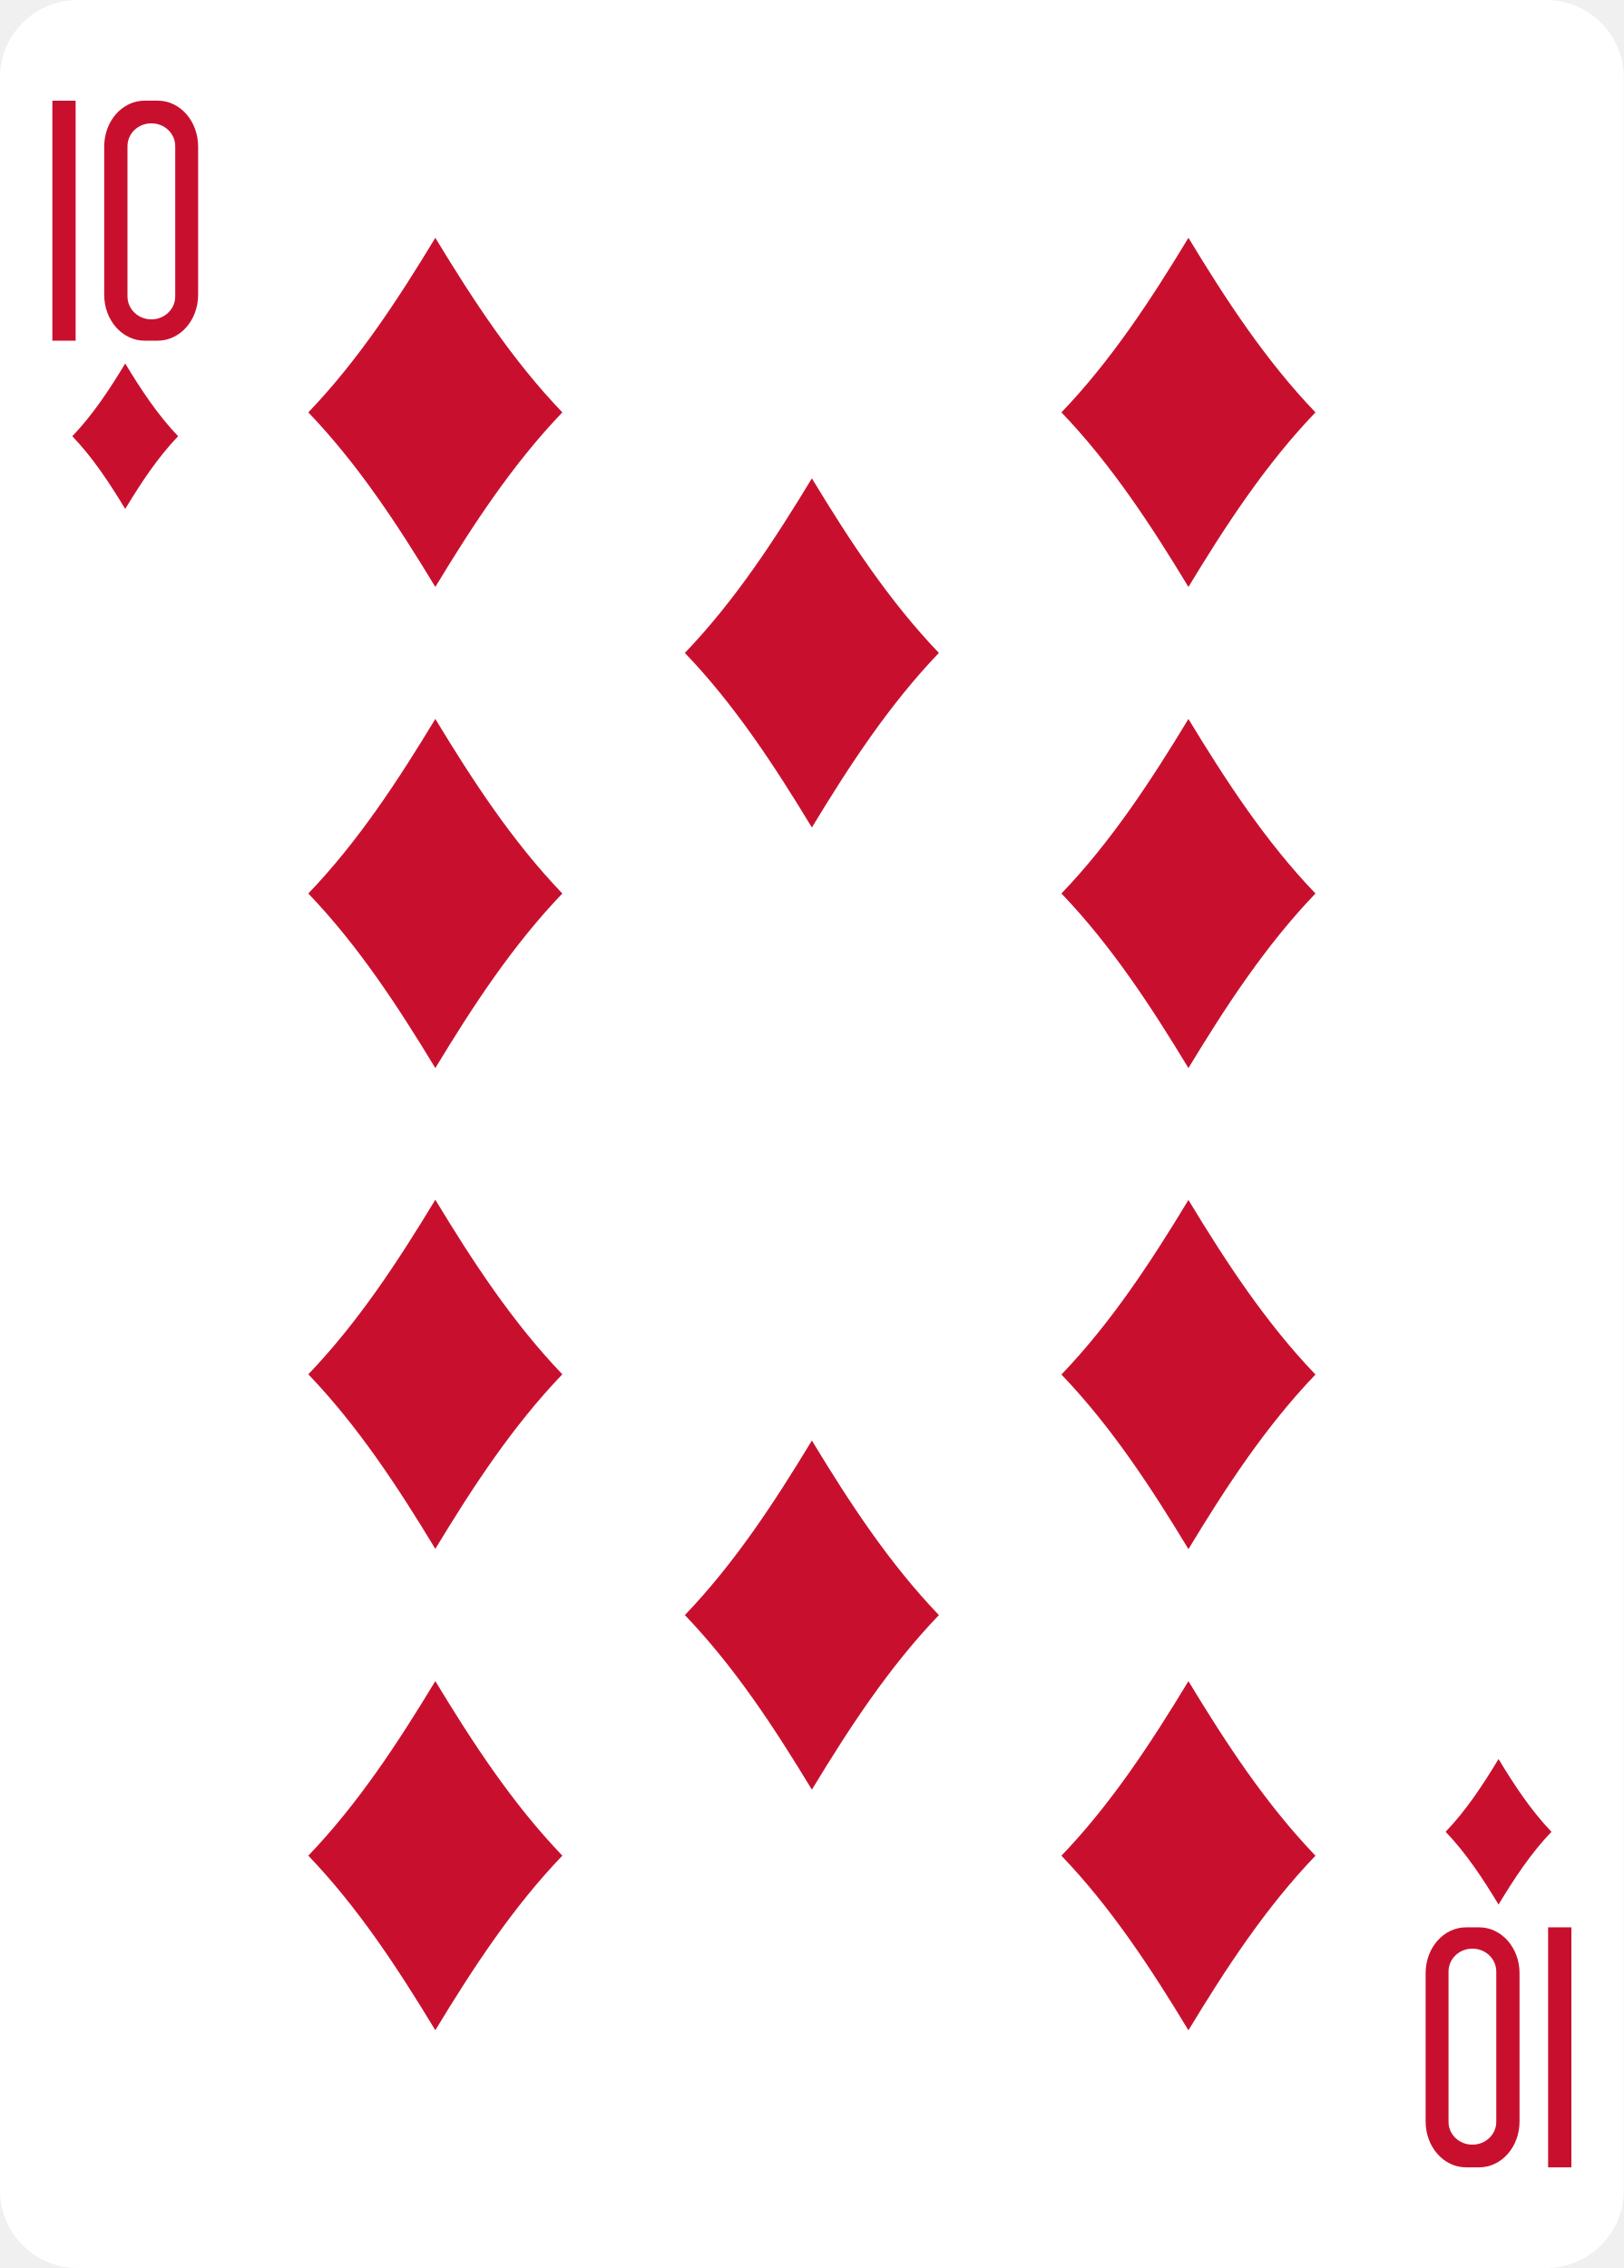
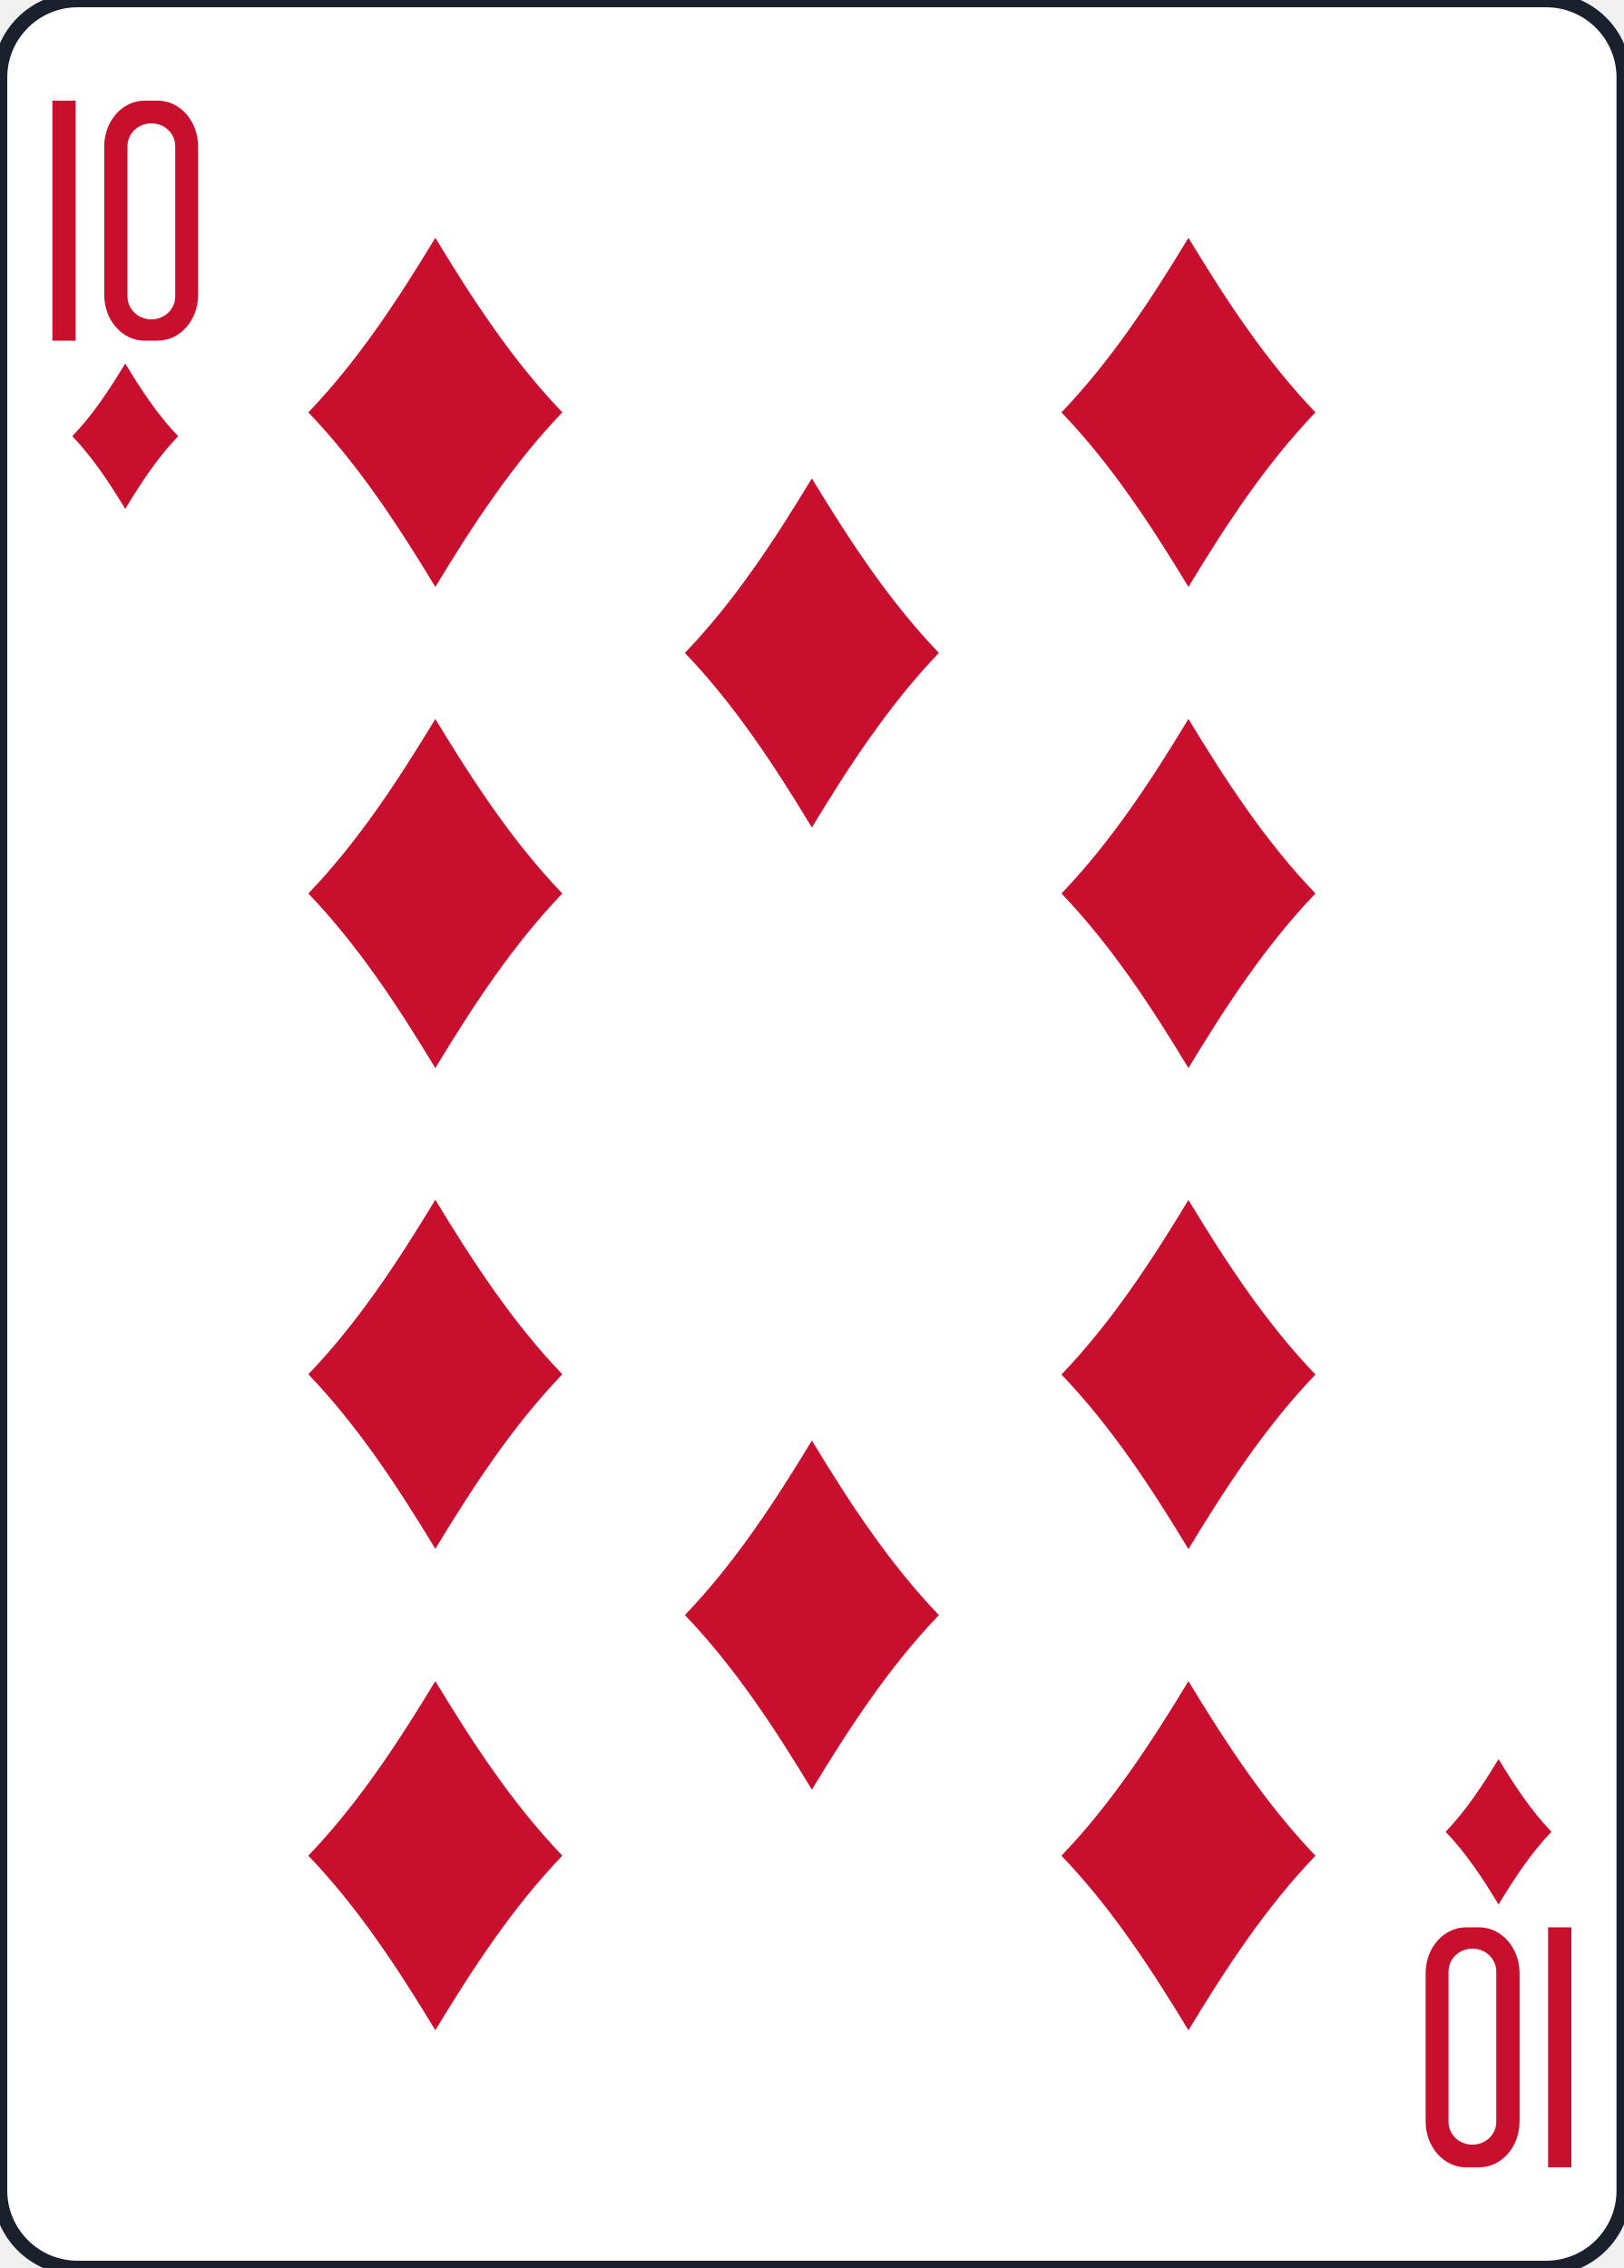
<svg xmlns="http://www.w3.org/2000/svg" width="63mm" height="88mm" viewBox="0 0 238.111 332.599" version="1.1" id="svg8">
  <defs id="defs2" />
  <g id="layer1" transform="translate(-1176.397,-1075.635)">
    <g transform="matrix(1.06667,0,0,1.06667,-1854.08,1108.11)" id="DIAMOND-10">
      <g style="display:inline" id="g7028-7" transform="translate(2580.63,-400.721)">
-         <rect ry="10.664" rx="10.678" style="display:inline;fill:#ffffff;fill-opacity:1;stroke:none;stroke-width:1.001;stroke-miterlimit:4;stroke-dasharray:none;stroke-opacity:1" id="rect7030-4" width="223.228" height="311.811" x="260.433" y="370.276" />
+         <rect ry="10.664" rx="10.678" style="display:inline;fill:#ffffff;fill-opacity:1;stroke:#1A202C;stroke-width:2;stroke-miterlimit:4;stroke-dasharray:none;stroke-opacity:1" id="rect7030-4" width="223.228" height="311.811" x="260.433" y="370.276" />
      </g>
      <path id="path7062-5" d="m 2858.278,39.528 c -2.161,-3.569 -4.434,-7.037 -7.275,-10 2.841,-2.963 5.114,-6.431 7.275,-10 2.161,3.569 4.434,7.037 7.275,10 -2.841,2.963 -5.114,6.431 -7.275,10 z" style="display:inline;opacity:1;fill:#c8102e;fill-opacity:1" />
      <path id="path7064-0" d="m 3004.442,50.25 c -5.186,-8.565 -10.643,-16.889 -17.461,-24 6.819,-7.111 12.275,-15.435 17.461,-24 5.186,8.565 10.642,16.889 17.461,24 -6.819,7.111 -12.275,15.435 -17.461,24 z" style="display:inline;opacity:1;fill:#c8102e;fill-opacity:1" />
      <path style="display:inline;opacity:1;fill:#c8102e;fill-opacity:1" d="m 3047.073,231.393 c -2.161,-3.569 -4.434,-7.037 -7.275,-10 2.841,-2.963 5.114,-6.431 7.275,-10 2.161,3.569 4.434,7.037 7.275,10 -2.841,2.963 -5.114,6.431 -7.275,10 z" id="path7066-9" />
      <path id="path7068-2" d="m 2900.909,50.25 c -5.186,-8.565 -10.643,-16.889 -17.461,-24 6.819,-7.111 12.275,-15.435 17.461,-24 5.186,8.565 10.642,16.889 17.461,24 -6.819,7.111 -12.275,15.435 -17.461,24 z" style="display:inline;opacity:1;fill:#c8102e;fill-opacity:1" />
      <path id="path7070-0" d="m 3004.442,116.397 c -5.186,-8.565 -10.643,-16.889 -17.461,-24 6.819,-7.111 12.275,-15.435 17.461,-24 5.186,8.565 10.642,16.889 17.461,24 -6.819,7.111 -12.275,15.435 -17.461,24 z" style="display:inline;opacity:1;fill:#c8102e;fill-opacity:1" />
      <path style="display:inline;opacity:1;fill:#c8102e;fill-opacity:1" d="m 2900.909,116.397 c -5.186,-8.565 -10.643,-16.889 -17.461,-24 6.819,-7.111 12.275,-15.435 17.461,-24 5.186,8.565 10.642,16.889 17.461,24 -6.819,7.111 -12.275,15.435 -17.461,24 z" id="path7072-0" />
      <path style="display:inline;opacity:1;fill:#c8102e;fill-opacity:1" d="m 2952.675,83.32 c -5.186,-8.565 -10.643,-16.889 -17.461,-24 6.819,-7.111 12.275,-15.435 17.461,-24 5.186,8.565 10.642,16.889 17.461,24 -6.819,7.111 -12.275,15.435 -17.461,24 z" id="path7074-4" />
      <path style="display:inline;opacity:1;fill:#c8102e;fill-opacity:1" d="m 2900.909,248.676 c -5.186,-8.565 -10.643,-16.889 -17.461,-24 6.819,-7.111 12.275,-15.435 17.461,-24 5.186,8.565 10.642,16.889 17.461,24 -6.819,7.111 -12.275,15.435 -17.461,24 z" id="path7084-9" />
      <path style="display:inline;opacity:1;fill:#c8102e;fill-opacity:1" d="m 3004.442,248.683 c -5.186,-8.565 -10.643,-16.889 -17.461,-24 6.819,-7.111 12.275,-15.435 17.461,-24 5.186,8.565 10.642,16.889 17.461,24 -6.819,7.111 -12.275,15.435 -17.461,24 z" id="path7086-7" />
      <path style="display:inline;opacity:1;fill:#c8102e;fill-opacity:1" d="m 3004.442,182.53 c -5.186,-8.565 -10.643,-16.889 -17.461,-24 6.819,-7.111 12.275,-15.435 17.461,-24 5.186,8.565 10.642,16.889 17.461,24 -6.819,7.111 -12.275,15.435 -17.461,24 z" id="path7088-6" />
      <path id="path7090-8" d="m 2900.909,182.497 c -5.186,-8.565 -10.643,-16.889 -17.461,-24 6.819,-7.111 12.275,-15.435 17.461,-24 5.186,8.565 10.642,16.889 17.461,24 -6.819,7.111 -12.275,15.435 -17.461,24 z" style="display:inline;opacity:1;fill:#c8102e;fill-opacity:1" />
      <path id="path7092-79" d="m 2952.675,215.601 c -5.186,-8.565 -10.643,-16.889 -17.461,-24 6.819,-7.111 12.275,-15.435 17.461,-24 5.186,8.565 10.642,16.889 17.461,24 -6.819,7.111 -12.275,15.435 -17.461,24 z" style="display:inline;opacity:1;fill:#c8102e;fill-opacity:1" />
      <g transform="matrix(1,0,0,0.99998,1809.68,-538.726)" style="opacity:1;fill:#d40000;fill-opacity:1" id="g8345-9-6-9-5">
        <path style="fill:#c8102e;fill-opacity:1" id="path31-8-2-5-6" d="m 1038.583,555.13 v -33 h 3.199 v 33 z m 0,0" />
        <path style="fill:#c8102e;fill-opacity:1" id="path33-2-0-3-1" d="m 1051.264,522.129 c -3.079,0 -5.554,2.813 -5.554,6.306 v 20.389 c 0,3.494 2.476,6.305 5.554,6.305 h 1.797 c 3.079,0 5.559,-2.811 5.559,-6.305 v -20.389 c 0,-3.494 -2.481,-6.306 -5.559,-6.306 z m 0.929,3.12 c 1.818,0 3.28,1.395 3.28,3.139 v 20.659 c 0,1.744 -1.462,3.152 -3.28,3.152 -1.818,0 -3.285,-1.408 -3.285,-3.152 v -20.659 c 0,-1.743 1.467,-3.139 3.285,-3.139 z m 0,0" />
      </g>
      <g transform="matrix(-1,0,0,-0.99998,4095.67,789.647)" style="opacity:1;fill:#d40000;fill-opacity:1" id="g8345-5-0-8-9">
        <path style="fill:#c8102e;fill-opacity:1" id="path31-1-3-1-4" d="m 1038.583,555.13 v -33 h 3.199 v 33 z m 0,0" />
        <path style="fill:#c8102e;fill-opacity:1" id="path33-5-5-1-9" d="m 1051.264,522.129 c -3.079,0 -5.554,2.813 -5.554,6.306 v 20.389 c 0,3.494 2.476,6.305 5.554,6.305 h 1.797 c 3.079,0 5.559,-2.811 5.559,-6.305 v -20.389 c 0,-3.494 -2.481,-6.306 -5.559,-6.306 z m 0.929,3.12 c 1.818,0 3.28,1.395 3.28,3.139 v 20.659 c 0,1.744 -1.462,3.152 -3.28,3.152 -1.818,0 -3.285,-1.408 -3.285,-3.152 v -20.659 c 0,-1.743 1.467,-3.139 3.285,-3.139 z m 0,0" />
      </g>
    </g>
  </g>
  <g id="g862-0" transform="translate(-381.6101,151.914)">
-     <rect style="opacity:1;vector-effect:none;fill:#006614;fill-opacity:1;stroke:none;stroke-width:1.748;stroke-linecap:butt;stroke-linejoin:miter;stroke-miterlimit:4;stroke-dasharray:none;stroke-dashoffset:0;stroke-opacity:1" id="rect22845-2-8" width="1659.913" height="794.398" x="-356.473" y="-1029.682" rx="144.482" ry="124.682" />
-     <text id="text5630-0-9" y="-935.813" x="472.194" style="font-style:normal;font-variant:normal;font-weight:normal;font-stretch:normal;font-size:42.667px;line-height:125%;font-family:Carlito;-inkscape-font-specification:'Carlito, Normal';text-align:center;letter-spacing:0px;word-spacing:0px;writing-mode:lr-tb;text-anchor:middle;fill:#ffffff;fill-opacity:1;stroke:none;stroke-width:1.067px;stroke-linecap:butt;stroke-linejoin:miter;stroke-opacity:1" xml:space="preserve">
+     <rect style="opacity:1;vector-effect:none;fill:#006614;fill-opacity:1;stroke:#1A202C;stroke-width:1.748;stroke-linecap:butt;stroke-linejoin:miter;stroke-miterlimit:4;stroke-dasharray:none;stroke-dashoffset:0;stroke-opacity:1" id="rect22845-2-8" width="1659.913" height="794.398" x="-356.473" y="-1029.682" rx="144.482" ry="124.682" />
+     <text id="text5630-0-9" y="-935.813" x="472.194" style="font-style:normal;font-variant:normal;font-weight:normal;font-stretch:normal;font-size:42.667px;line-height:125%;font-family:Carlito;-inkscape-font-specification:'Carlito, Normal';text-align:center;letter-spacing:0px;word-spacing:0px;writing-mode:lr-tb;text-anchor:middle;fill:#ffffff;fill-opacity:1;stroke:#1A202C;stroke-width:1.067px;stroke-linecap:butt;stroke-linejoin:miter;stroke-opacity:1" xml:space="preserve">
      <tspan style="font-style:normal;font-variant:normal;font-weight:normal;font-stretch:normal;font-size:48px;line-height:125%;font-family:Carlito;-inkscape-font-specification:'Carlito, Normal';text-align:center;writing-mode:lr-tb;text-anchor:middle;fill:#ffffff;fill-opacity:1;stroke-width:1.067px" id="tspan4923-1" y="-935.813" x="472.194">Single Playing Card from:</tspan>
      <tspan style="font-style:normal;font-variant:normal;font-weight:normal;font-stretch:normal;font-size:48px;line-height:125%;font-family:Carlito;-inkscape-font-specification:'Carlito, Normal';text-align:center;writing-mode:lr-tb;text-anchor:middle;fill:#ffffff;fill-opacity:1;stroke-width:1.067px" id="tspan5035-8" y="-875.813" x="472.194">Standard Edition - Color Set - Bordered </tspan>
      <tspan y="-820.48" x="472.194" id="tspan12311-7" />
      <tspan style="font-style:normal;font-variant:normal;font-weight:normal;font-stretch:normal;font-size:48px;line-height:125%;font-family:Carlito;-inkscape-font-specification:'Carlito, Normal';text-align:center;writing-mode:lr-tb;text-anchor:middle;fill:#ffaaaa;fill-opacity:1;stroke-width:1.067px" id="tspan4927-1" y="-762.48" x="472.194">Copyright 2011, 2020 - Chris Aguilar - conjurenation@gmail.com</tspan>
      <tspan id="tspan12344-3" y="-707.147" x="472.194" />
      <tspan style="font-style:normal;font-variant:normal;font-weight:normal;font-stretch:normal;font-size:48px;line-height:125%;font-family:Carlito;-inkscape-font-specification:'Carlito, Normal';text-align:center;writing-mode:lr-tb;text-anchor:middle;fill:#ffffff;fill-opacity:1;stroke-width:1.067px" id="tspan4931-2" y="-649.147" x="472.194">https://totalnonsense.com/open-source-vector-playing-cards/</tspan>
      <tspan id="tspan4929-3" y="-593.813" x="472.194" />
      <tspan style="font-style:normal;font-variant:normal;font-weight:normal;font-stretch:normal;font-size:48px;line-height:125%;font-family:Carlito;-inkscape-font-specification:'Carlito, Normal';text-align:center;writing-mode:lr-tb;text-anchor:middle;fill:#ffaaaa;fill-opacity:1;stroke-width:1.067px" id="tspan4919-5" y="-535.813" x="472.194">Licensed under:</tspan>
      <tspan id="tspan1594-5-6" style="font-style:normal;font-variant:normal;font-weight:normal;font-stretch:normal;font-size:48px;line-height:125%;font-family:Carlito;-inkscape-font-specification:'Carlito, Normal';text-align:center;writing-mode:lr-tb;text-anchor:middle;fill:#ffaaaa;fill-opacity:1;stroke-width:1.067px" y="-475.813" x="472.194">LGPL 3.0</tspan>
      <tspan style="font-style:normal;font-variant:normal;font-weight:normal;font-stretch:normal;font-size:48px;line-height:125%;font-family:Carlito;-inkscape-font-specification:'Carlito, Normal';text-align:center;writing-mode:lr-tb;text-anchor:middle;fill:#ffaaaa;fill-opacity:1;stroke-width:1.067px" y="-415.813" x="472.194" id="tspan12253-3-1">https://www.gnu.org/licenses/lgpl-3.0.html</tspan>
      <tspan id="tspan5031-6" y="-360.48" x="472.194" />
      <tspan style="font-style:normal;font-variant:normal;font-weight:normal;font-stretch:normal;font-size:48px;line-height:125%;font-family:Carlito;-inkscape-font-specification:'Carlito, Normal';text-align:center;writing-mode:lr-tb;text-anchor:middle;fill:#ffffff;fill-opacity:1;stroke-width:1.067px" id="tspan5033-1" y="-302.48" x="472.194">Each Card Measures (63mm x 88mm)</tspan>
      <tspan id="tspan5634-6-0" y="-247.147" x="472.194" />
    </text>
  </g>
</svg>
